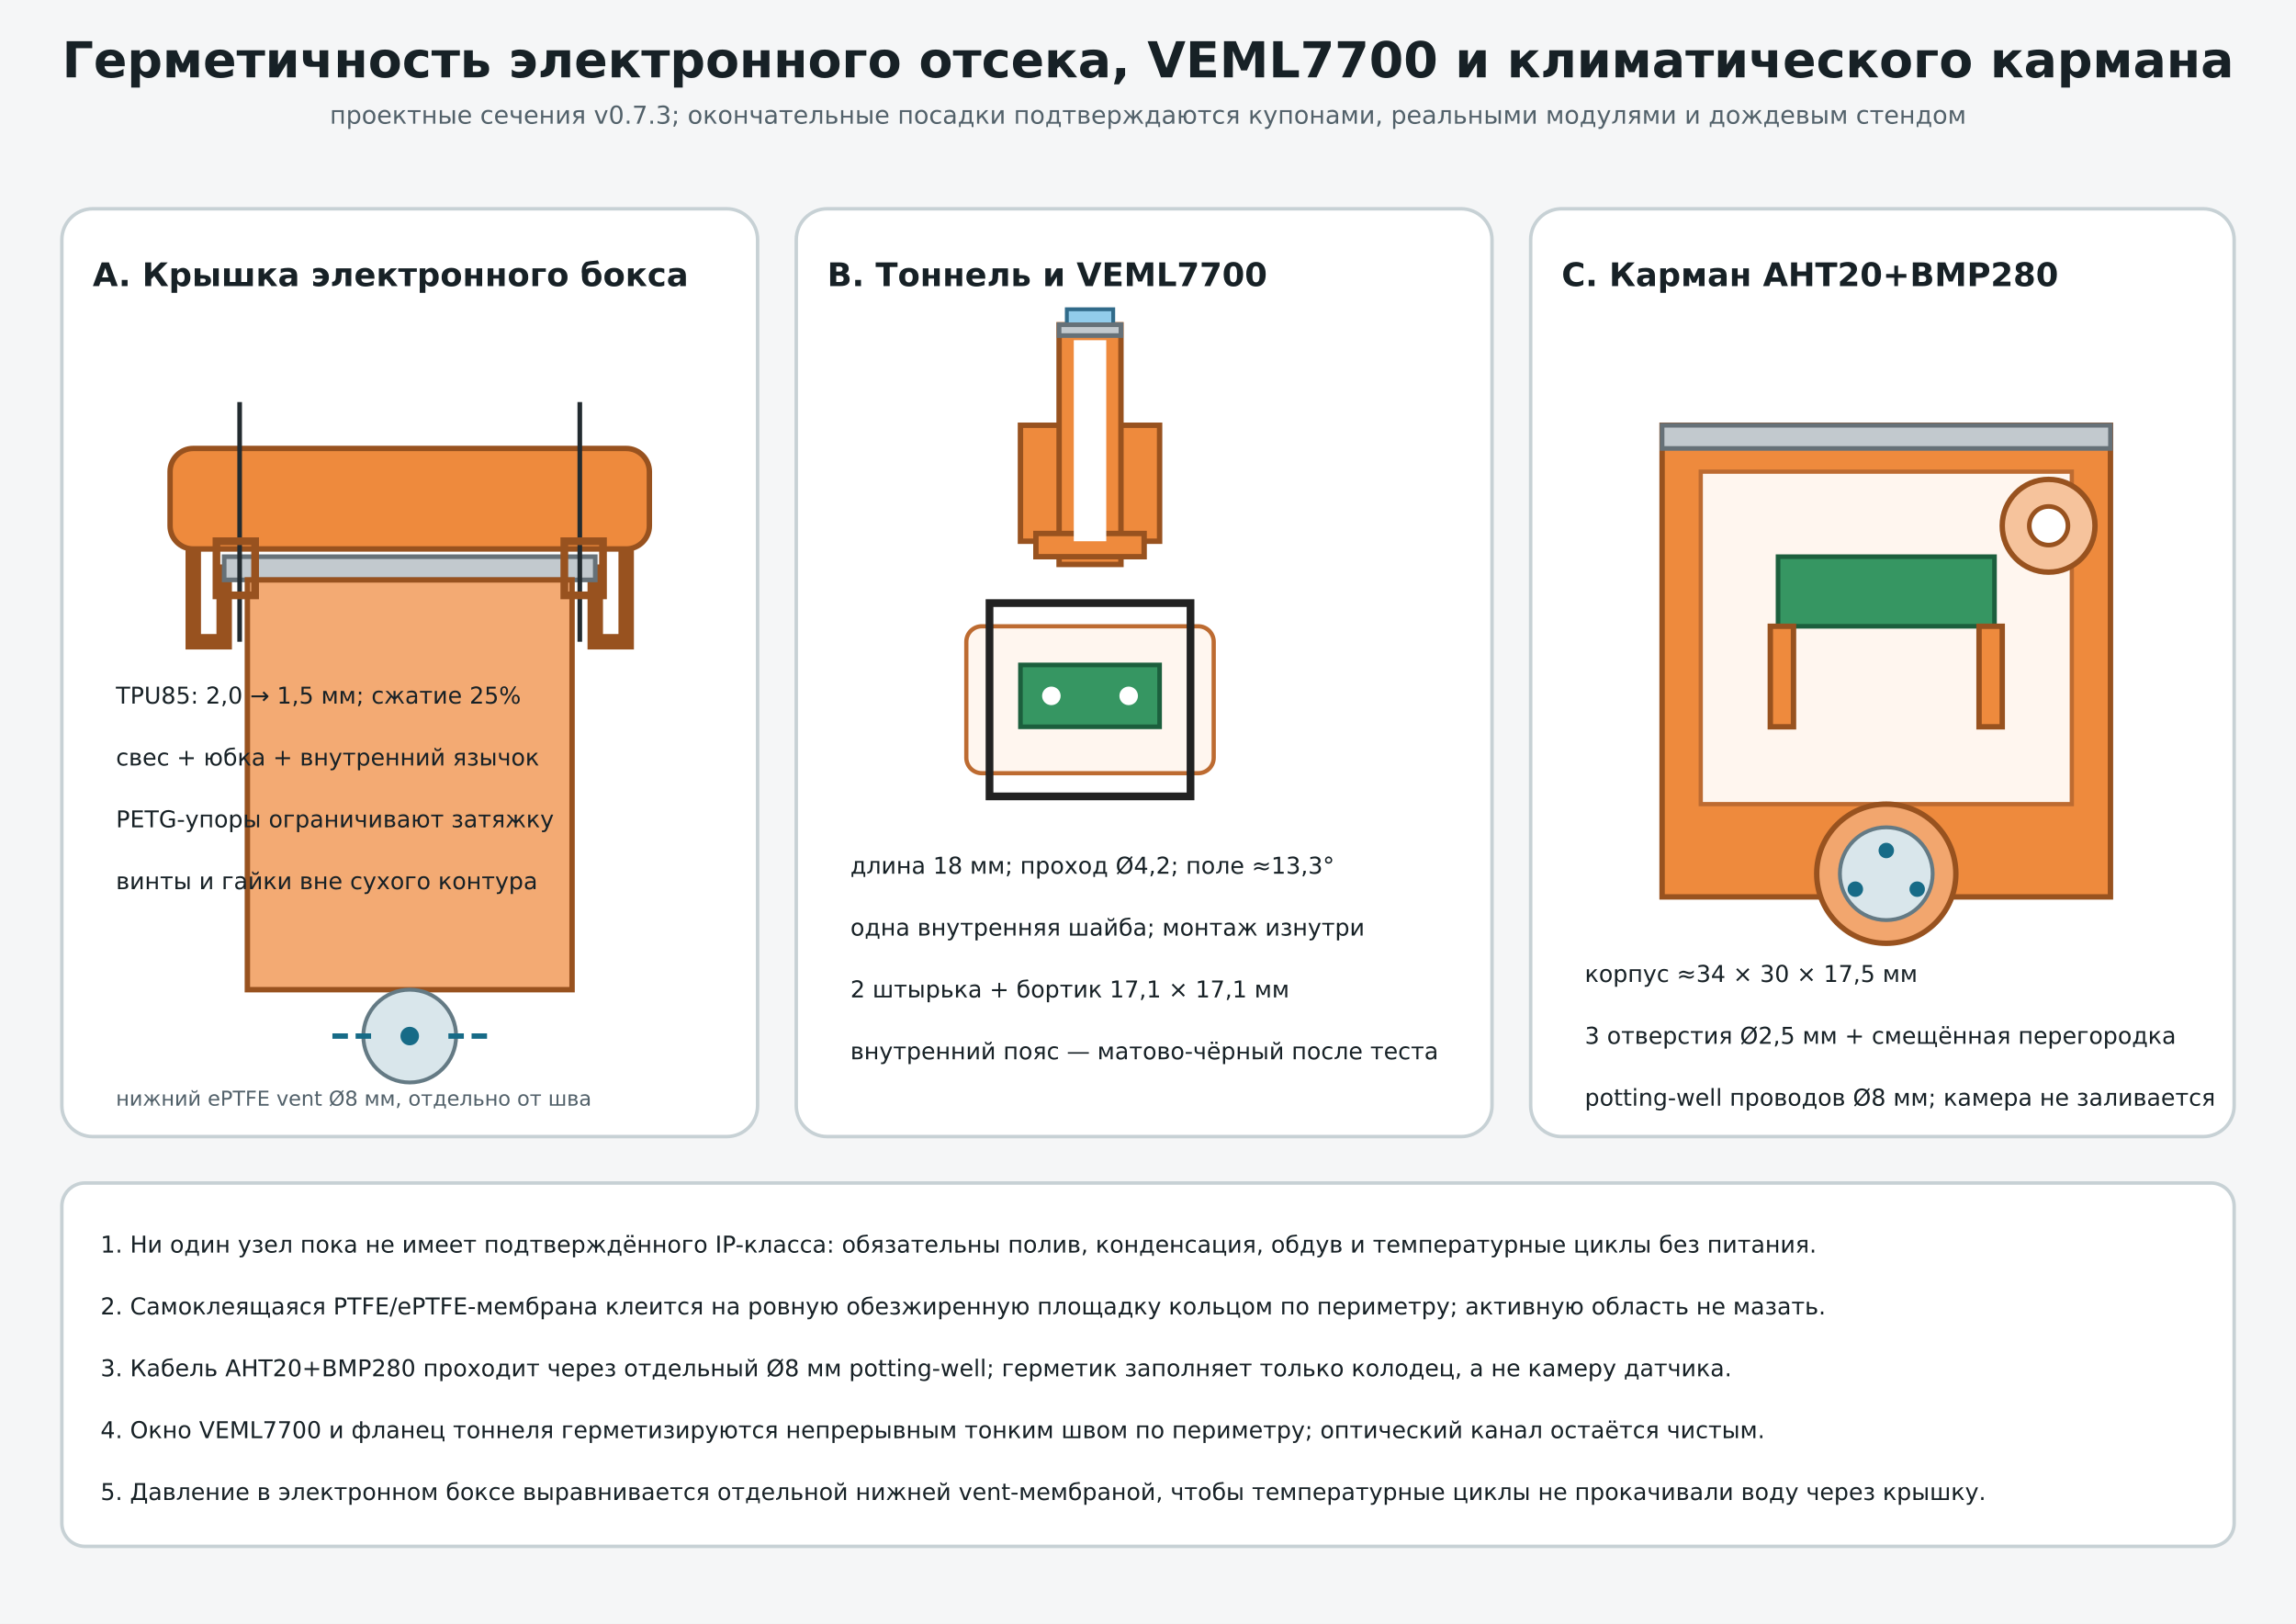
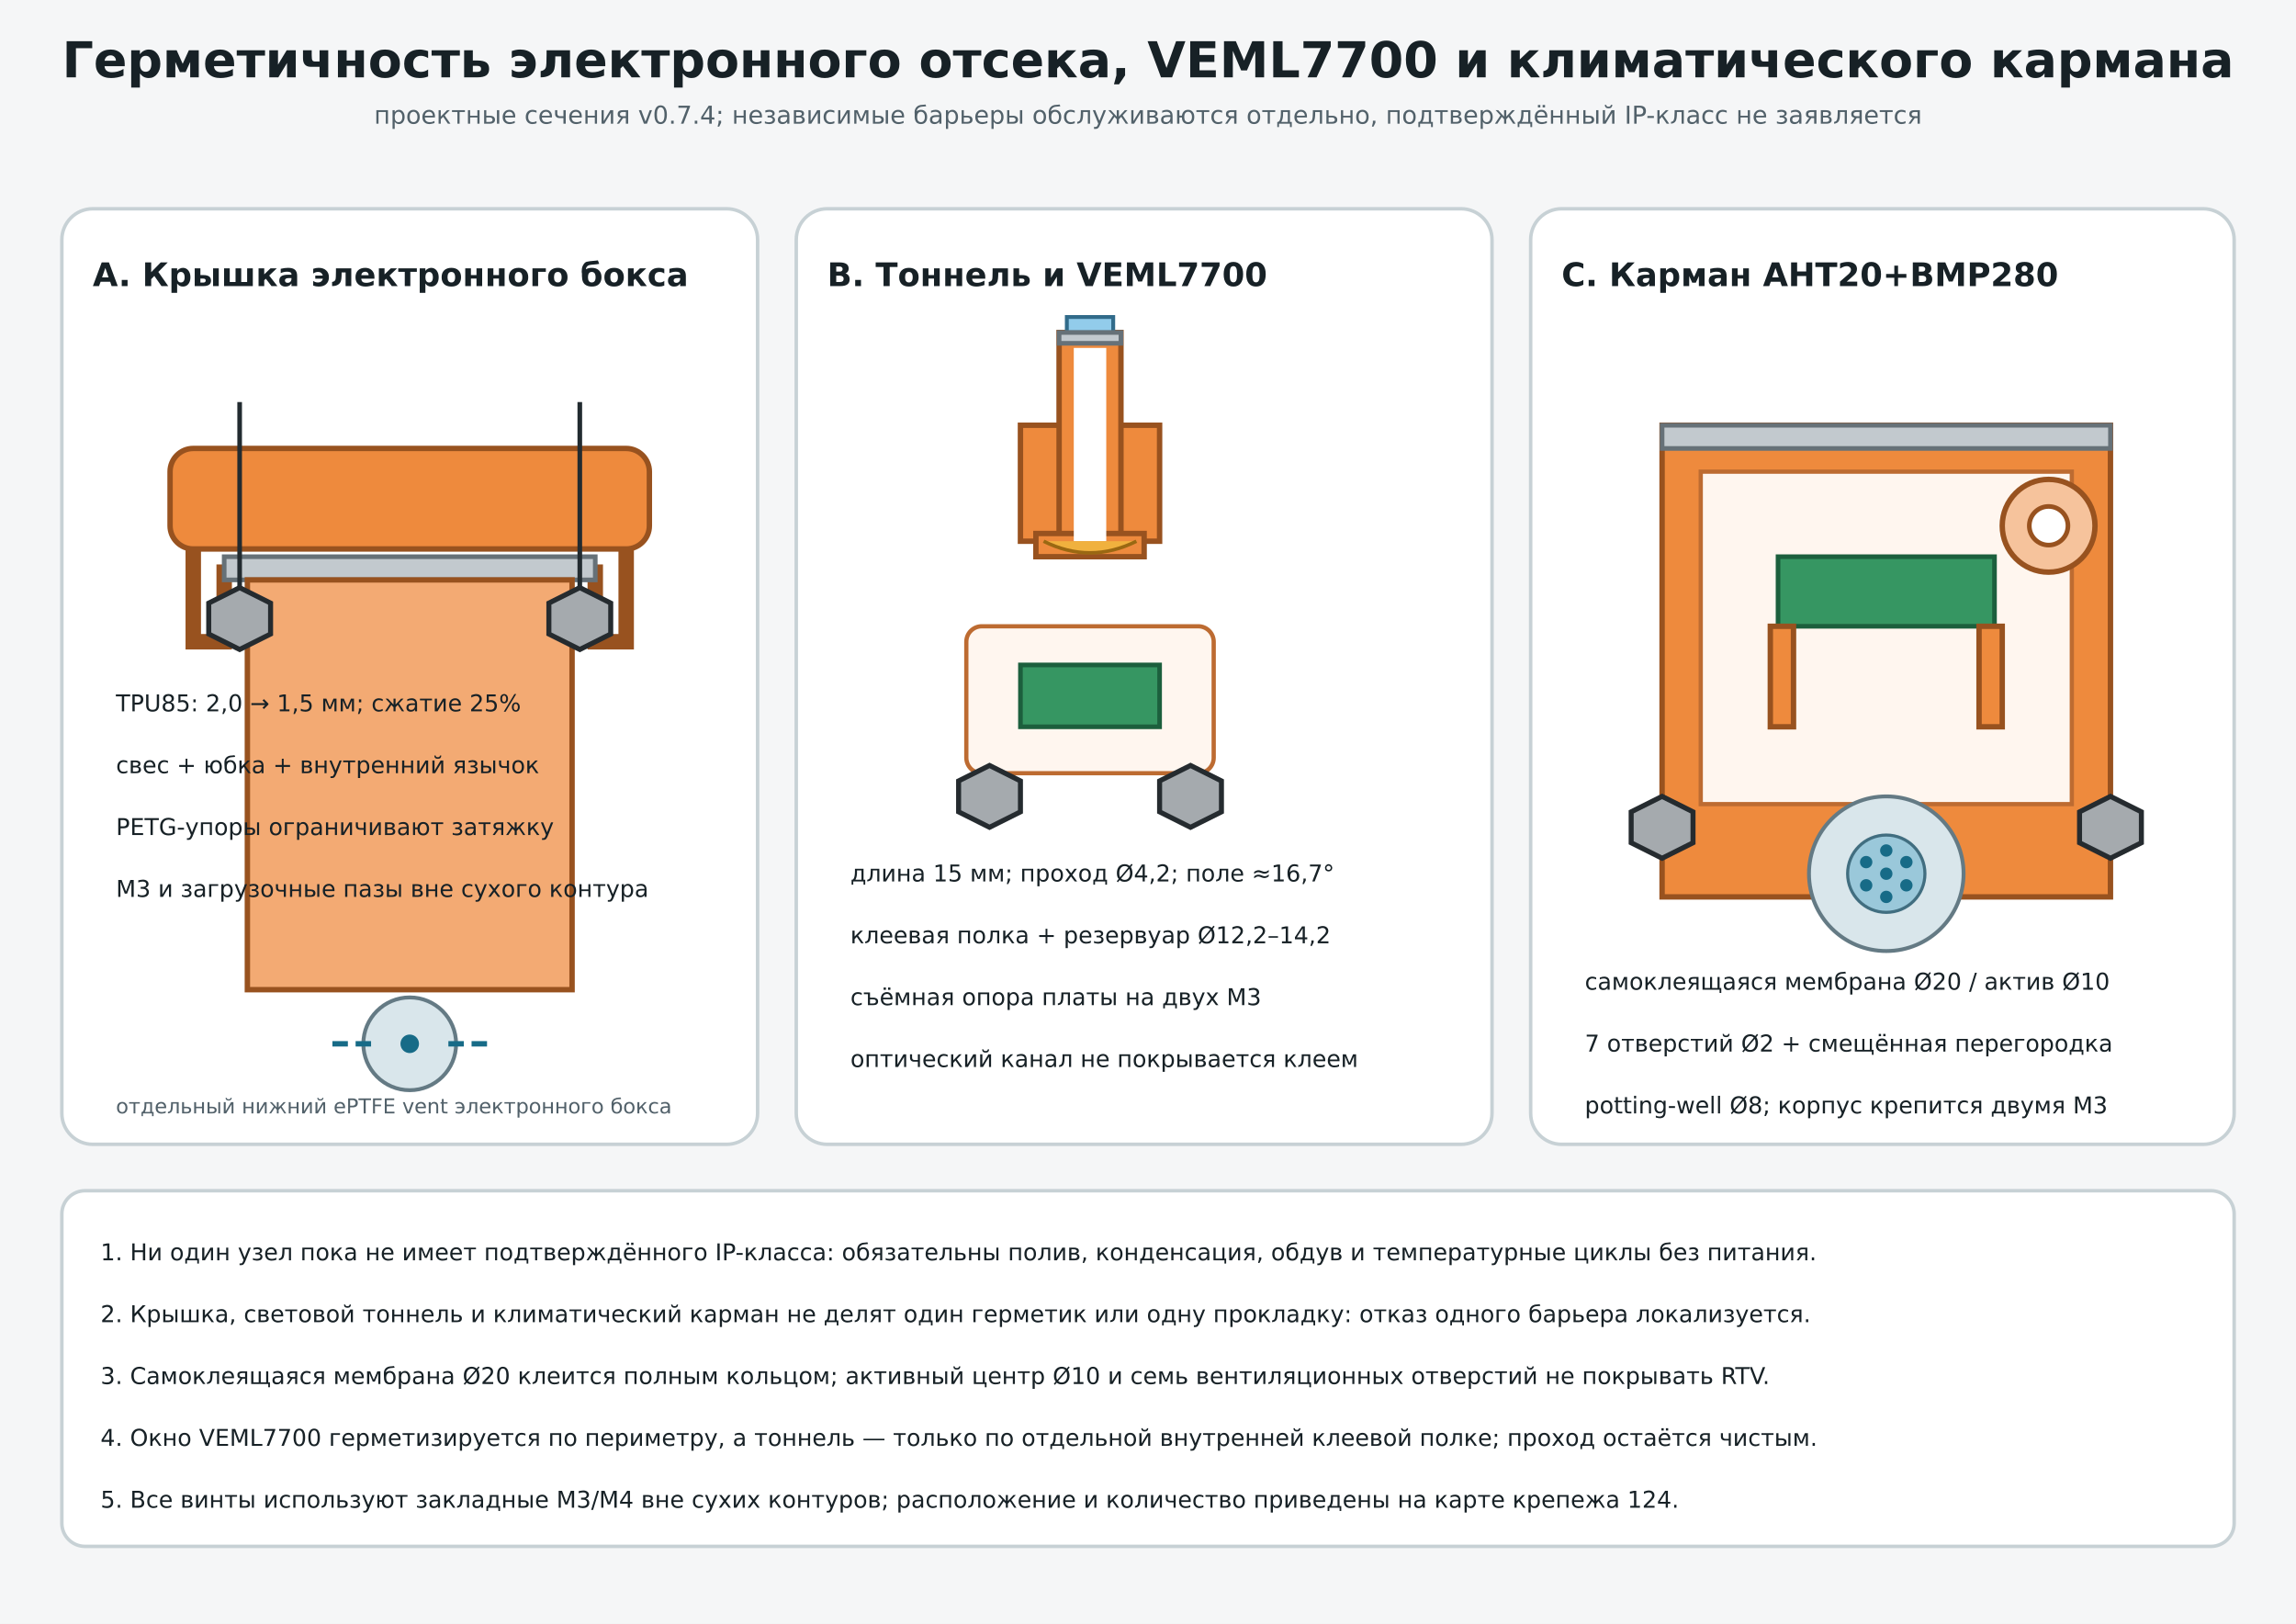
<svg xmlns="http://www.w3.org/2000/svg" width="297mm" height="210mm" viewBox="0 0 297 210">
  <defs>
    <style>
-  .title{font:700 6.4px 'DejaVu Sans',Arial,sans-serif;fill:#172126}.sub{font:3.2px 'DejaVu Sans',Arial,sans-serif;fill:#52616a}.h{font:700 4.2px 'DejaVu Sans',Arial,sans-serif;fill:#172126}.t{font:3px 'DejaVu Sans',Arial,sans-serif;fill:#172126}.small{font:2.65px 'DejaVu Sans',Arial,sans-serif;fill:#52616a}.petg{fill:#ee8a3d;stroke:#98521f;stroke-width:.7}.tpu85{fill:#c2c9ce;stroke:#667178;stroke-width:.6}.metal{fill:#606c73;stroke:#222b30;stroke-width:.6}.board{fill:#369662;stroke:#1c5f3d;stroke-width:.6}.window{fill:#92cceb;stroke:#316b8a;stroke-width:.5}.membrane{fill:#d9e6eb;stroke:#647a84;stroke-width:.5}.air{fill:none;stroke:#176b87;stroke-width:.7;stroke-dasharray:2 1}.note{fill:#fff;stroke:#c7d1d5;stroke-width:.45}.cut{fill:#fff6ef;stroke:#bd6b31;stroke-width:.55}
+  .title{font:700 6.4px 'DejaVu Sans',Arial,sans-serif;fill:#172126}.sub{font:3.2px 'DejaVu Sans',Arial,sans-serif;fill:#52616a}.h{font:700 4.2px 'DejaVu Sans',Arial,sans-serif;fill:#172126}.t{font:3px 'DejaVu Sans',Arial,sans-serif;fill:#172126}.small{font:2.65px 'DejaVu Sans',Arial,sans-serif;fill:#52616a}.petg{fill:#ee8a3d;stroke:#98521f;stroke-width:.7}.tpu85{fill:#c2c9ce;stroke:#667178;stroke-width:.6}.metal{fill:#606c73;stroke:#222b30;stroke-width:.6}.nut{fill:#a5aaae;stroke:#252b2f;stroke-width:.65}.board{fill:#369662;stroke:#1c5f3d;stroke-width:.6}.window{fill:#92cceb;stroke:#316b8a;stroke-width:.5}.membrane{fill:#d9e6eb;stroke:#647a84;stroke-width:.5}.active{fill:#9ac8da;stroke:#416e80;stroke-width:.4}.glue{fill:#f0b13e;stroke:#9a6812;stroke-width:.45}.air{fill:none;stroke:#176b87;stroke-width:.7;stroke-dasharray:2 1}.note{fill:#fff;stroke:#c7d1d5;stroke-width:.45}.cut{fill:#fff6ef;stroke:#bd6b31;stroke-width:.55}
 </style>
  </defs>
  <rect width="297" height="210" fill="#f5f6f7" />
  <text x="148.5" y="10" text-anchor="middle" class="title">Герметичность электронного отсека, VEML7700 и климатического кармана</text>
-   <text x="148.5" y="16" text-anchor="middle" class="sub">проектные сечения v0.7.3; окончательные посадки подтверждаются купонами, реальными модулями и дождевым стендом</text>
-   <rect x="8" y="27" width="90" height="120" rx="4" class="note" />
-   <rect x="103" y="27" width="90" height="120" rx="4" class="note" />
-   <rect x="198" y="27" width="91" height="120" rx="4" class="note" />
+   <text x="148.5" y="16" text-anchor="middle" class="sub">проектные сечения v0.7.4; независимые барьеры обслуживаются отдельно, подтверждённый IP-класс не заявляется</text>
+   <rect x="8" y="27" width="90" height="121" rx="4" class="note" />
+   <rect x="103" y="27" width="90" height="121" rx="4" class="note" />
+   <rect x="198" y="27" width="91" height="121" rx="4" class="note" />
  <text x="12" y="37" class="h">A. Крышка электронного бокса</text>
  <text x="107" y="37" class="h">B. Тоннель и VEML7700</text>
  <text x="202" y="37" class="h">C. Карман AHT20+BMP280</text>
  <rect x="22" y="58" width="62" height="13" rx="3" class="petg" />
  <path d="M25 71 V83 H29 V74 H77 V83 H81 V71" fill="none" stroke="#98521f" stroke-width="2" />
  <rect x="29" y="72" width="48" height="3" class="tpu85" />
  <rect x="32" y="75" width="42" height="53" class="petg" fill-opacity=".72" />
  <line x1="31" y1="52" x2="31" y2="83" class="metal" />
  <line x1="75" y1="52" x2="75" y2="83" class="metal" />
-   <rect x="28" y="70" width="5" height="7" fill="none" stroke="#98521f" stroke-width="1" />
-   <rect x="73" y="70" width="5" height="7" fill="none" stroke="#98521f" stroke-width="1" />
-   <circle cx="53" cy="134" r="6" class="membrane" />
-   <circle cx="53" cy="134" r="1.2" fill="#176b87" />
-   <path d="M48 134 H42 M58 134 H64" class="air" />
-   <text x="15" y="91" class="t">TPU85: 2,0 → 1,5 мм; сжатие 25%</text>
-   <text x="15" y="99" class="t">свес + юбка + внутренний язычок</text>
-   <text x="15" y="107" class="t">PETG-упоры ограничивают затяжку</text>
-   <text x="15" y="115" class="t">винты и гайки вне сухого контура</text>
-   <text x="15" y="143" class="small">нижний ePTFE vent Ø8 мм, отдельно от шва</text>
+   <polygon points="27,78 31,76 35,78 35,82 31,84 27,82" class="nut" />
+   <polygon points="71,78 75,76 79,78 79,82 75,84 71,82" class="nut" />
+   <circle cx="53" cy="135" r="6" class="membrane" />
+   <circle cx="53" cy="135" r="1.2" fill="#176b87" />
+   <path d="M48 135 H42 M58 135 H64" class="air" />
+   <text x="15" y="92" class="t">TPU85: 2,0 → 1,5 мм; сжатие 25%</text>
+   <text x="15" y="100" class="t">свес + юбка + внутренний язычок</text>
+   <text x="15" y="108" class="t">PETG-упоры ограничивают затяжку</text>
+   <text x="15" y="116" class="t">M3 и загрузочные пазы вне сухого контура</text>
+   <text x="15" y="144" class="small">отдельный нижний ePTFE vent электронного бокса</text>
  <rect x="132" y="55" width="18" height="15" class="petg" />
-   <rect x="137" y="42" width="8" height="31" class="petg" />
+   <rect x="137" y="43" width="8" height="28" class="petg" />
  <rect x="134" y="69" width="14" height="3" class="petg" />
-   <rect x="138" y="40" width="6" height="2" class="window" />
-   <rect x="137" y="42" width="8" height="1.4" class="tpu85" />
-   <line x1="141" y1="44" x2="141" y2="70" stroke="#fff" stroke-width="4.2" />
+   <rect x="138" y="41" width="6" height="2" class="window" />
+   <rect x="137" y="43" width="8" height="1.4" class="tpu85" />
+   <line x1="141" y1="45" x2="141" y2="70" stroke="#fff" stroke-width="4.2" />
+   <path d="M135 70 Q141 73 147 70" class="glue" />
  <rect x="125" y="81" width="32" height="19" rx="2" class="cut" />
  <rect x="132" y="86" width="18" height="8" class="board" />
-   <circle cx="136" cy="90" r="1.2" fill="#fff" />
-   <circle cx="146" cy="90" r="1.2" fill="#fff" />
-   <rect x="128" y="78" width="26" height="25" fill="none" stroke="#222" stroke-width="1" />
-   <text x="110" y="113" class="t">длина 18 мм; проход Ø4,2; поле ≈13,3°</text>
-   <text x="110" y="121" class="t">одна внутренняя шайба; монтаж изнутри</text>
-   <text x="110" y="129" class="t">2 штырька + бортик 17,1 × 17,1 мм</text>
-   <text x="110" y="137" class="t">внутренний пояс — матово-чёрный после теста</text>
+   <polygon points="124,101 128,99 132,101 132,105 128,107 124,105" class="nut" />
+   <polygon points="150,101 154,99 158,101 158,105 154,107 150,105" class="nut" />
+   <text x="110" y="114" class="t">длина 15 мм; проход Ø4,2; поле ≈16,7°</text>
+   <text x="110" y="122" class="t">клеевая полка + резервуар Ø12,2–14,2</text>
+   <text x="110" y="130" class="t">съёмная опора платы на двух M3</text>
+   <text x="110" y="138" class="t">оптический канал не покрывается клеем</text>
  <rect x="215" y="55" width="58" height="61" class="petg" />
  <rect x="220" y="61" width="48" height="43" class="cut" />
  <rect x="230" y="72" width="28" height="9" class="board" />
  <rect x="229" y="81" width="3" height="13" class="petg" />
  <rect x="256" y="81" width="3" height="13" class="petg" />
  <rect x="215" y="55" width="58" height="3" class="tpu85" />
-   <circle cx="244" cy="113" r="9" fill="#f2a66e" stroke="#98521f" stroke-width=".7" />
-   <circle cx="244" cy="113" r="6" class="membrane" />
-   <circle cx="240" cy="115" r="1" fill="#176b87" />
-   <circle cx="244" cy="110" r="1" fill="#176b87" />
-   <circle cx="248" cy="115" r="1" fill="#176b87" />
+   <circle cx="244" cy="113" r="10" class="membrane" />
+   <circle cx="244" cy="113" r="5" class="active" />
+   <g fill="#176b87">
+     <circle cx="244" cy="113" r=".8" />
+     <circle cx="244" cy="110" r=".8" />
+     <circle cx="246.6" cy="111.5" r=".8" />
+     <circle cx="246.6" cy="114.5" r=".8" />
+     <circle cx="244" cy="116" r=".8" />
+     <circle cx="241.4" cy="114.5" r=".8" />
+     <circle cx="241.4" cy="111.5" r=".8" />
+   </g>
  <circle cx="265" cy="68" r="6" fill="#f6c39c" stroke="#98521f" stroke-width=".7" />
  <circle cx="265" cy="68" r="2.5" fill="#fff" stroke="#98521f" stroke-width=".6" />
-   <text x="205" y="127" class="t">корпус ≈34 × 30 × 17,5 мм</text>
-   <text x="205" y="135" class="t">3 отверстия Ø2,5 мм + смещённая перегородка</text>
-   <text x="205" y="143" class="t">potting-well проводов Ø8 мм; камера не заливается</text>
-   <rect x="8" y="153" width="281" height="47" rx="3" class="note" />
-   <text x="13" y="162" class="t">1. Ни один узел пока не имеет подтверждённого IP-класса: обязательны полив, конденсация, обдув и температурные циклы без питания.</text>
-   <text x="13" y="170" class="t">2. Самоклеящаяся PTFE/ePTFE-мембрана клеится на ровную обезжиренную площадку кольцом по периметру; активную область не мазать.</text>
-   <text x="13" y="178" class="t">3. Кабель AHT20+BMP280 проходит через отдельный Ø8 мм potting-well; герметик заполняет только колодец, а не камеру датчика.</text>
-   <text x="13" y="186" class="t">4. Окно VEML7700 и фланец тоннеля герметизируются непрерывным тонким швом по периметру; оптический канал остаётся чистым.</text>
-   <text x="13" y="194" class="t">5. Давление в электронном боксе выравнивается отдельной нижней vent-мембраной, чтобы температурные циклы не прокачивали воду через крышку.</text>
+   <polygon points="211,105 215,103 219,105 219,109 215,111 211,109" class="nut" />
+   <polygon points="269,105 273,103 277,105 277,109 273,111 269,109" class="nut" />
+   <text x="205" y="128" class="t">самоклеящаяся мембрана Ø20 / актив Ø10</text>
+   <text x="205" y="136" class="t">7 отверстий Ø2 + смещённая перегородка</text>
+   <text x="205" y="144" class="t">potting-well Ø8; корпус крепится двумя M3</text>
+   <rect x="8" y="154" width="281" height="46" rx="3" class="note" />
+   <text x="13" y="163" class="t">1. Ни один узел пока не имеет подтверждённого IP-класса: обязательны полив, конденсация, обдув и температурные циклы без питания.</text>
+   <text x="13" y="171" class="t">2. Крышка, световой тоннель и климатический карман не делят один герметик или одну прокладку: отказ одного барьера локализуется.</text>
+   <text x="13" y="179" class="t">3. Самоклеящаяся мембрана Ø20 клеится полным кольцом; активный центр Ø10 и семь вентиляционных отверстий не покрывать RTV.</text>
+   <text x="13" y="187" class="t">4. Окно VEML7700 герметизируется по периметру, а тоннель — только по отдельной внутренней клеевой полке; проход остаётся чистым.</text>
+   <text x="13" y="195" class="t">5. Все винты используют закладные M3/M4 вне сухих контуров; расположение и количество приведены на карте крепежа 124.</text>
</svg>
